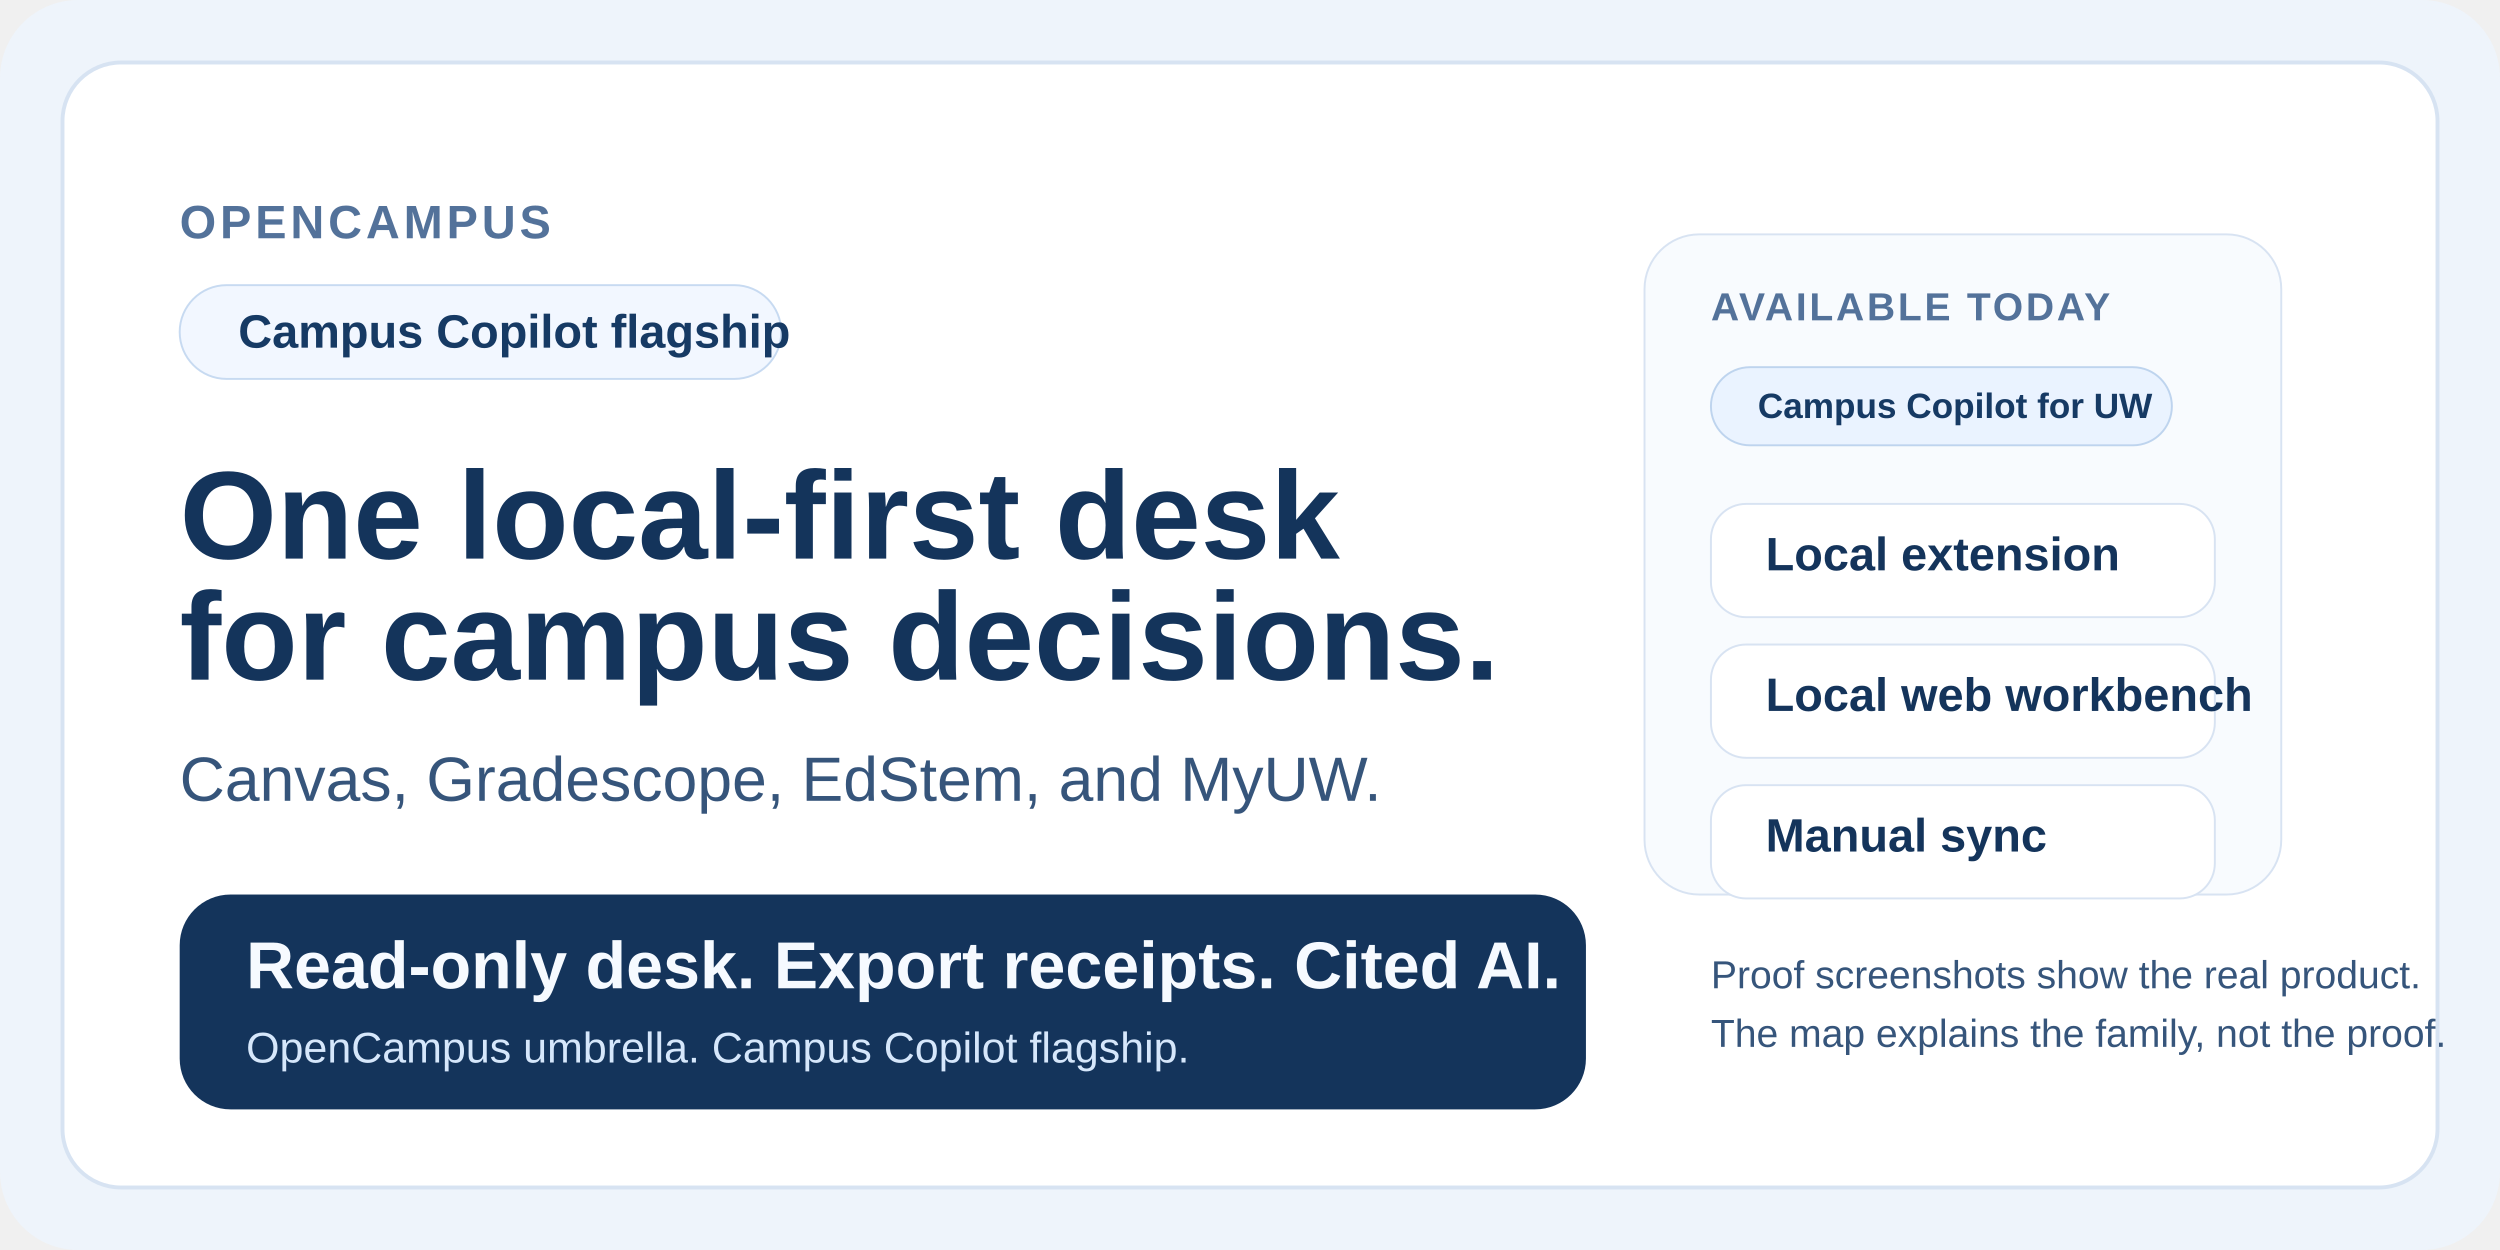
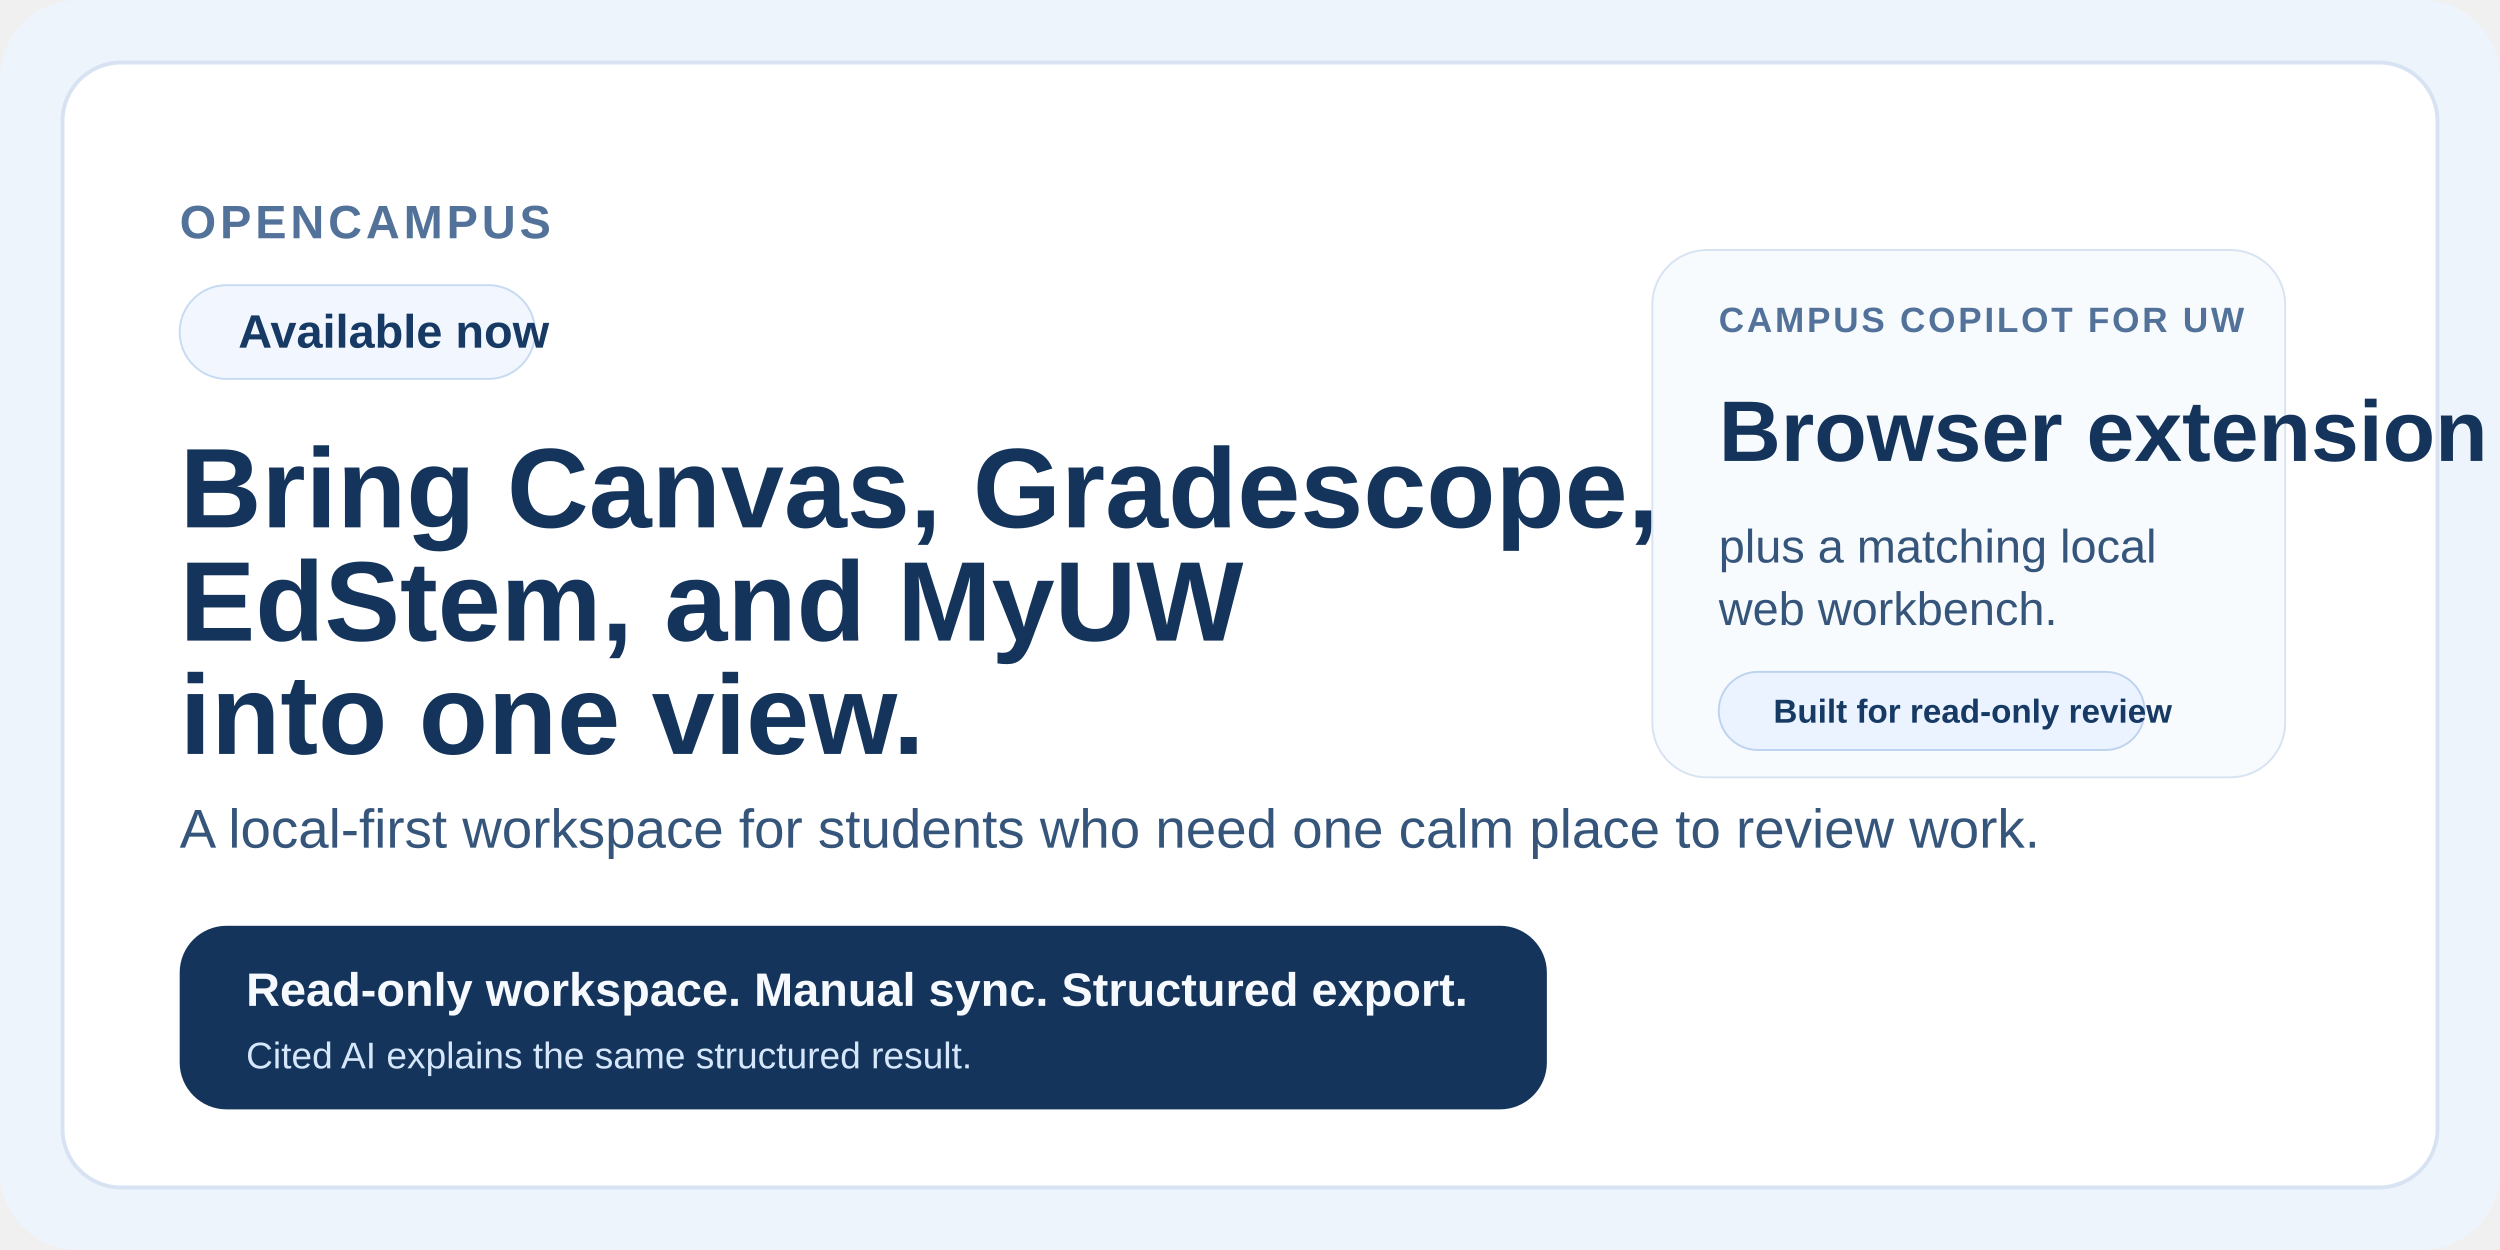
<svg xmlns="http://www.w3.org/2000/svg" width="1280" height="640" viewBox="0 0 1280 640" fill="none">
  <rect width="1280" height="640" rx="40" fill="#EEF4FB" />
  <rect x="32" y="32" width="1216" height="576" rx="30" fill="#FFFFFF" stroke="#D7E3F2" stroke-width="2" />
  <text x="92" y="122" fill="#53729A" font-family="Arial, Helvetica, sans-serif" font-size="24" font-weight="700" letter-spacing="2">OPENCAMPUS</text>
-   <rect x="92" y="146" width="308" height="48" rx="24" fill="#F2F7FF" stroke="#C7DAF1" />
-   <text x="122" y="178" fill="#163A64" font-family="Arial, Helvetica, sans-serif" font-size="24" font-weight="700">Campus Copilot flagship</text>
-   <text x="92" y="286" fill="#14345B" font-family="Arial, Helvetica, sans-serif" font-size="64" font-weight="700">One local-first desk</text>
-   <text x="92" y="348" fill="#14345B" font-family="Arial, Helvetica, sans-serif" font-size="64" font-weight="700">for campus decisions.</text>
-   <text x="92" y="410" fill="#36557B" font-family="Arial, Helvetica, sans-serif" font-size="32">Canvas, Gradescope, EdStem, and MyUW.</text>
-   <rect x="92" y="458" width="720" height="110" rx="26" fill="#14345B" />
-   <text x="126" y="506" fill="#F6FAFF" font-family="Arial, Helvetica, sans-serif" font-size="34" font-weight="700">Read-only desk. Export receipts. Cited AI.</text>
-   <text x="126" y="544" fill="#D6E7FB" font-family="Arial, Helvetica, sans-serif" font-size="22">OpenCampus umbrella. Campus Copilot flagship.</text>
-   <rect x="842" y="120" width="326" height="338" rx="28" fill="#F8FBFE" stroke="#D8E3F2" />
-   <text x="876" y="164" fill="#53729A" font-family="Arial, Helvetica, sans-serif" font-size="20" font-weight="700" letter-spacing="1.4">AVAILABLE TODAY</text>
-   <rect x="876" y="188" width="236" height="40" rx="20" fill="#EAF3FF" stroke="#BED4EE" />
-   <text x="900" y="214" fill="#163A64" font-family="Arial, Helvetica, sans-serif" font-size="18" font-weight="700">Campus Copilot for UW</text>
-   <rect x="876" y="258" width="258" height="58" rx="18" fill="#FFFFFF" stroke="#D8E3F2" />
-   <text x="904" y="292" fill="#14345B" font-family="Arial, Helvetica, sans-serif" font-size="24" font-weight="700">Local extension</text>
-   <rect x="876" y="330" width="258" height="58" rx="18" fill="#FFFFFF" stroke="#D8E3F2" />
-   <text x="904" y="364" fill="#14345B" font-family="Arial, Helvetica, sans-serif" font-size="24" font-weight="700">Local web workbench</text>
-   <rect x="876" y="402" width="258" height="58" rx="18" fill="#FFFFFF" stroke="#D8E3F2" />
-   <text x="904" y="436" fill="#14345B" font-family="Arial, Helvetica, sans-serif" font-size="24" font-weight="700">Manual sync</text>
-   <text x="876" y="506" fill="#36557B" font-family="Arial, Helvetica, sans-serif" font-size="20">Proof screenshots show the real product.</text>
-   <text x="876" y="536" fill="#36557B" font-family="Arial, Helvetica, sans-serif" font-size="20">The map explains the family, not the proof.</text>
+   <rect x="92" y="146" width="182" height="48" rx="24" fill="#F2F7FF" stroke="#C7DAF1" />
+   <text x="122" y="178" fill="#163A64" font-family="Arial, Helvetica, sans-serif" font-size="24" font-weight="700">Available now</text>
+   <text x="92" y="270" fill="#14345B" font-family="Arial, Helvetica, sans-serif" font-size="58" font-weight="700">Bring Canvas, Gradescope,</text>
+   <text x="92" y="328" fill="#14345B" font-family="Arial, Helvetica, sans-serif" font-size="58" font-weight="700">EdStem, and MyUW</text>
+   <text x="92" y="386" fill="#14345B" font-family="Arial, Helvetica, sans-serif" font-size="58" font-weight="700">into one view.</text>
+   <text x="92" y="434" fill="#36557B" font-family="Arial, Helvetica, sans-serif" font-size="28">A local-first workspace for students who need one calm place to review work.</text>
+   <rect x="92" y="474" width="700" height="94" rx="24" fill="#14345B" />
+   <text x="126" y="515" fill="#F6FAFF" font-family="Arial, Helvetica, sans-serif" font-size="24" font-weight="700">Read-only workspace. Manual sync. Structured export.</text>
+   <text x="126" y="547" fill="#D6E7FB" font-family="Arial, Helvetica, sans-serif" font-size="19">Cited AI explains the same structured result.</text>
+   <rect x="846" y="128" width="324" height="270" rx="28" fill="#F8FBFE" stroke="#D8E3F2" />
+   <text x="880" y="170" fill="#53729A" font-family="Arial, Helvetica, sans-serif" font-size="18" font-weight="700" letter-spacing="1.4">CAMPUS COPILOT FOR UW</text>
+   <text x="880" y="236" fill="#14345B" font-family="Arial, Helvetica, sans-serif" font-size="44" font-weight="700">Browser extension</text>
+   <text x="880" y="288" fill="#36557B" font-family="Arial, Helvetica, sans-serif" font-size="24">plus a matching local</text>
+   <text x="880" y="320" fill="#36557B" font-family="Arial, Helvetica, sans-serif" font-size="24">web workbench.</text>
+   <rect x="880" y="344" width="218" height="40" rx="20" fill="#EAF3FF" stroke="#BED4EE" />
+   <text x="908" y="370" fill="#163A64" font-family="Arial, Helvetica, sans-serif" font-size="17" font-weight="700">Built for read-only review</text>
</svg>
